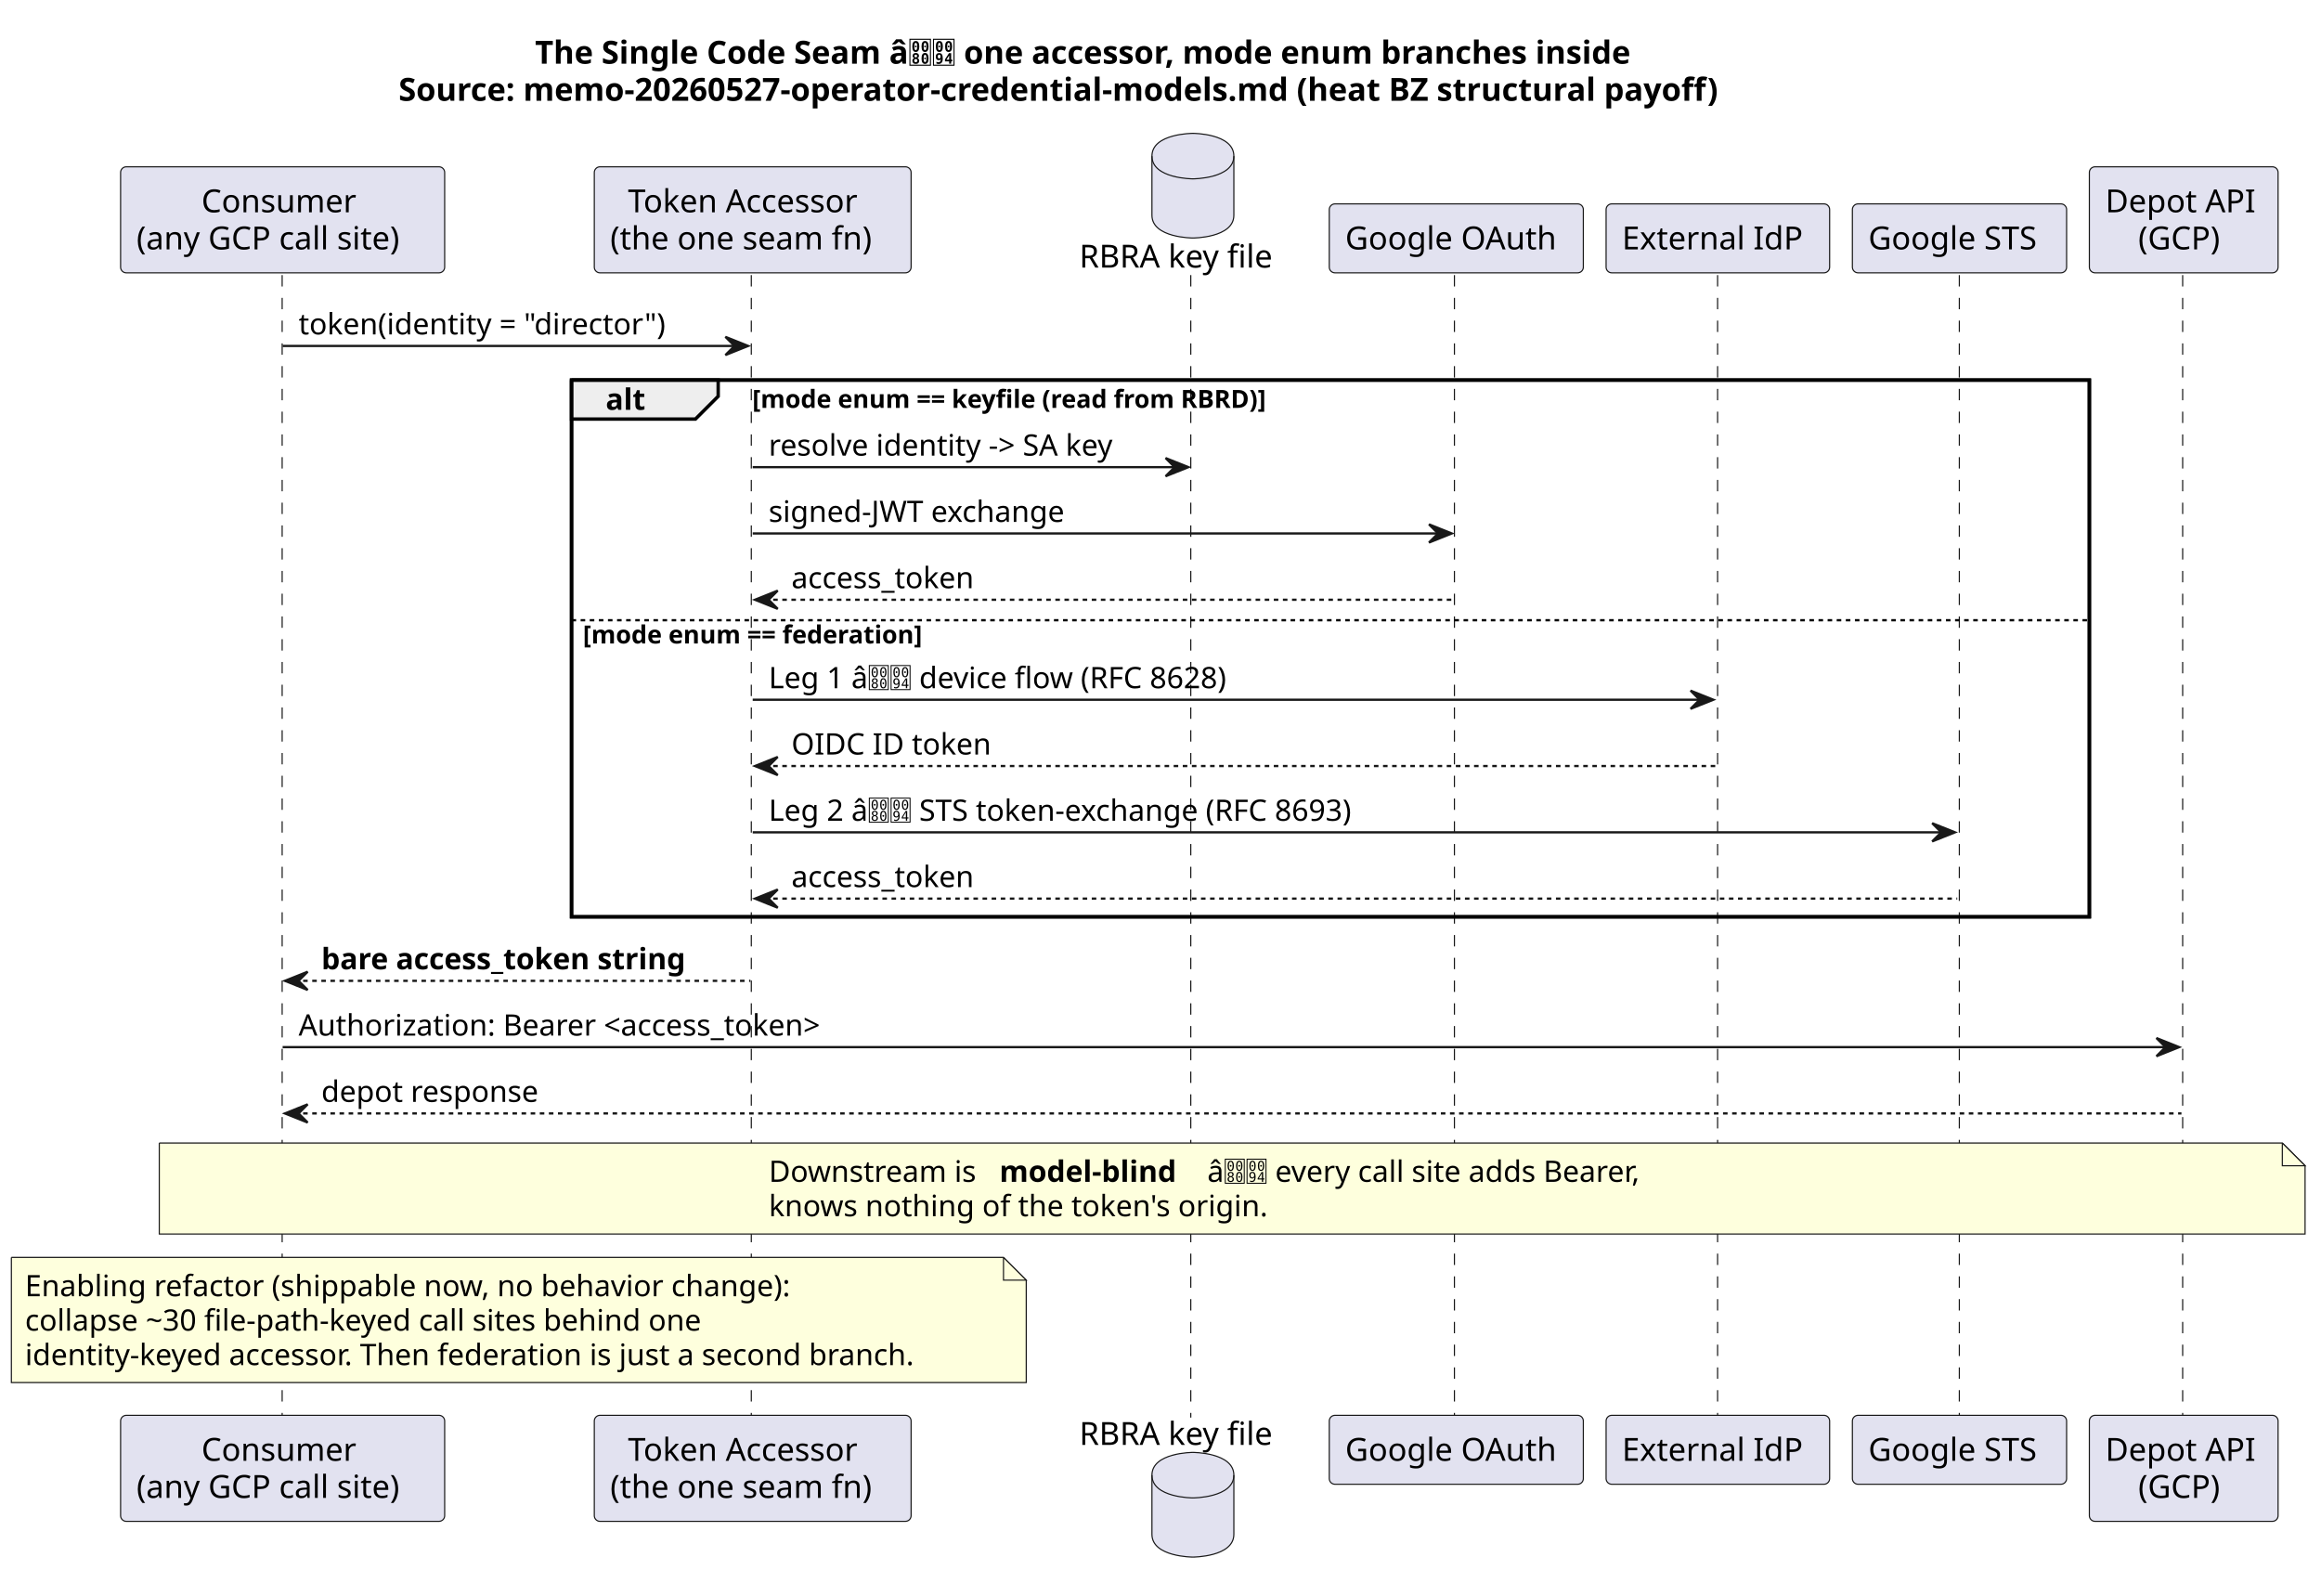
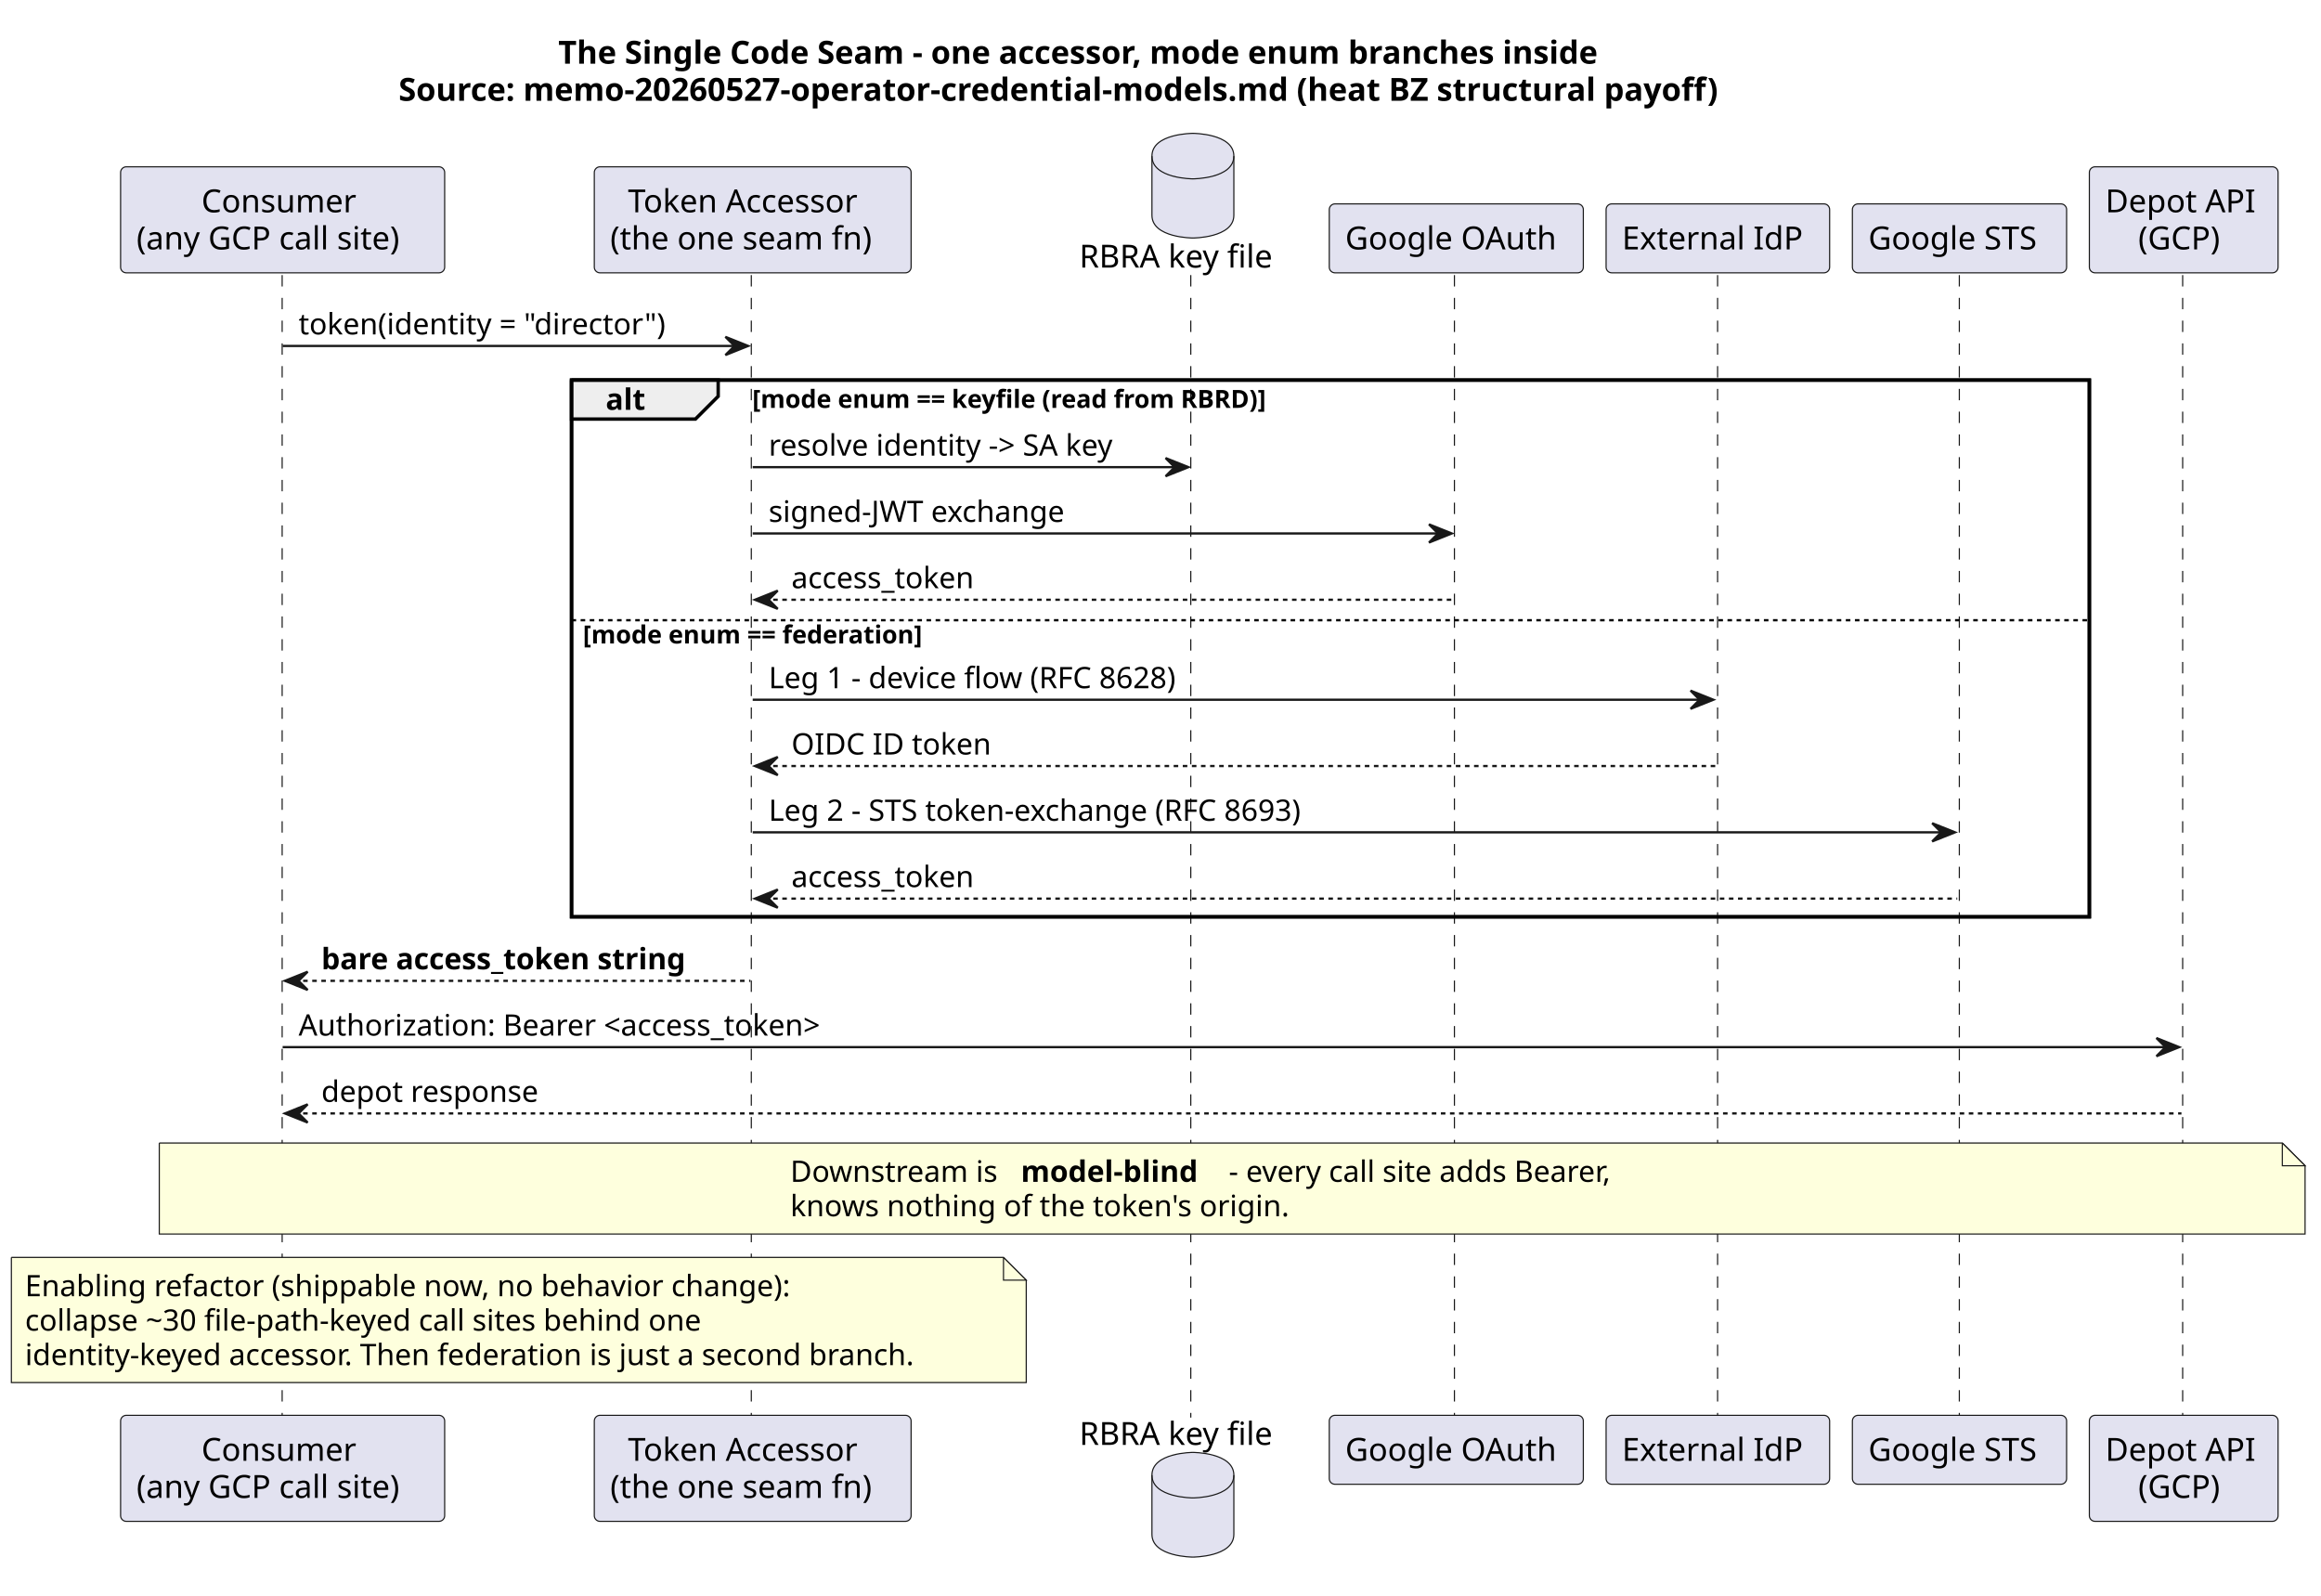
<svg xmlns="http://www.w3.org/2000/svg" contentStyleType="text/css" data-diagram-type="SEQUENCE" height="701px" preserveAspectRatio="none" style="width:1020px;height:701px;background:#FFFFFF;" version="1.1" viewBox="0 0 1020 701" width="1020px" zoomAndPan="magnify">
  <defs />
  <g>
-     <text fill="#000000" font-family="sans-serif" font-size="14" font-weight="bold" lengthAdjust="spacing" textLength="546.902" x="235.118" y="27.995">The Single Code Seam â one accessor, mode enum branches inside</text>
+     <text fill="#000000" font-family="sans-serif" font-size="14" font-weight="bold" lengthAdjust="spacing" textLength="526.463" x="245.338" y="27.995">The Single Code Seam - one accessor, mode enum branches inside</text>
    <text fill="#000000" font-family="sans-serif" font-size="14" font-weight="bold" lengthAdjust="spacing" textLength="666.818" x="175.16" y="44.292">Source: memo-20260527-operator-credential-models.md (heat BZ structural payoff)</text>
    <rect fill="none" height="235.867" style="stroke:#000000;stroke-width:1.5;" width="667.032" x="251.174" y="167.023" />
    <g class="participant-lifeline" data-entity-uid="part1" data-qualified-name="CONS" id="part1-lifeline">
      <g>
        <rect fill="#000000" fill-opacity="0" height="502.062" width="8" x="120.21" y="120.891" />
        <line style="stroke:#181818;stroke-width:0.5;stroke-dasharray:5,5;" x1="124" x2="124" y1="120.891" y2="622.953" />
      </g>
    </g>
    <g class="participant-lifeline" data-entity-uid="part2" data-qualified-name="ACC" id="part2-lifeline">
      <g>
        <rect fill="#000000" fill-opacity="0" height="502.062" width="8" x="326.788" y="120.891" />
        <line style="stroke:#181818;stroke-width:0.5;stroke-dasharray:5,5;" x1="330.174" x2="330.174" y1="120.891" y2="622.953" />
      </g>
    </g>
    <g class="participant-lifeline" data-entity-uid="part3" data-qualified-name="RBRA" id="part3-lifeline">
      <g>
        <rect fill="#000000" fill-opacity="0" height="502.062" width="8" x="520.238" y="120.891" />
        <line style="stroke:#181818;stroke-width:0.5;stroke-dasharray:5,5;" x1="523.306" x2="523.306" y1="120.891" y2="622.953" />
      </g>
    </g>
    <g class="participant-lifeline" data-entity-uid="part4" data-qualified-name="GOOG" id="part4-lifeline">
      <g>
        <rect fill="#000000" fill-opacity="0" height="502.062" width="8" x="635.996" y="120.891" />
        <line style="stroke:#181818;stroke-width:0.5;stroke-dasharray:5,5;" x1="639.17" x2="639.17" y1="120.891" y2="622.953" />
      </g>
    </g>
    <g class="participant-lifeline" data-entity-uid="part5" data-qualified-name="IDP" id="part5-lifeline">
      <g>
        <rect fill="#000000" fill-opacity="0" height="502.062" width="8" x="750.941" y="120.891" />
        <line style="stroke:#181818;stroke-width:0.5;stroke-dasharray:5,5;" x1="754.822" x2="754.822" y1="120.891" y2="622.953" />
      </g>
    </g>
    <g class="participant-lifeline" data-entity-uid="part6" data-qualified-name="STS" id="part6-lifeline">
      <g>
        <rect fill="#000000" fill-opacity="0" height="502.062" width="8" x="857.133" y="120.891" />
        <line style="stroke:#181818;stroke-width:0.5;stroke-dasharray:5,5;" x1="861.061" x2="861.061" y1="120.891" y2="622.953" />
      </g>
    </g>
    <g class="participant-lifeline" data-entity-uid="part7" data-qualified-name="GCP" id="part7-lifeline">
      <g>
        <rect fill="#000000" fill-opacity="0" height="502.062" width="8" x="955.672" y="120.891" />
        <line style="stroke:#181818;stroke-width:0.5;stroke-dasharray:5,5;" x1="959.206" x2="959.206" y1="120.891" y2="622.953" />
      </g>
    </g>
    <g class="participant participant-head" data-entity-uid="part1" data-qualified-name="CONS" id="part1-head">
      <rect fill="#E2E2F0" height="46.594" rx="2.5" ry="2.5" style="stroke:#181818;stroke-width:0.5;" width="142.42" x="53" y="73.297" />
      <text fill="#000000" font-family="sans-serif" font-size="14" lengthAdjust="spacing" textLength="71.388" x="88.516" y="93.292">Consumer</text>
      <text fill="#000000" font-family="sans-serif" font-size="14" lengthAdjust="spacing" textLength="128.42" x="60" y="109.589">(any GCP call site)</text>
    </g>
    <g class="participant participant-tail" data-entity-uid="part1" data-qualified-name="CONS" id="part1-tail">
      <rect fill="#E2E2F0" height="46.594" rx="2.5" ry="2.5" style="stroke:#181818;stroke-width:0.5;" width="142.42" x="53" y="621.953" />
      <text fill="#000000" font-family="sans-serif" font-size="14" lengthAdjust="spacing" textLength="71.388" x="88.516" y="641.948">Consumer</text>
      <text fill="#000000" font-family="sans-serif" font-size="14" lengthAdjust="spacing" textLength="128.42" x="60" y="658.245">(any GCP call site)</text>
    </g>
    <g class="participant participant-head" data-entity-uid="part2" data-qualified-name="ACC" id="part2-head">
      <rect fill="#E2E2F0" height="46.594" rx="2.5" ry="2.5" style="stroke:#181818;stroke-width:0.5;" width="139.227" x="261.174" y="73.297" />
      <text fill="#000000" font-family="sans-serif" font-size="14" lengthAdjust="spacing" textLength="109.655" x="275.96" y="93.292">Token Accessor</text>
      <text fill="#000000" font-family="sans-serif" font-size="14" lengthAdjust="spacing" textLength="125.228" x="268.174" y="109.589">(the one seam fn)</text>
    </g>
    <g class="participant participant-tail" data-entity-uid="part2" data-qualified-name="ACC" id="part2-tail">
      <rect fill="#E2E2F0" height="46.594" rx="2.5" ry="2.5" style="stroke:#181818;stroke-width:0.5;" width="139.227" x="261.174" y="621.953" />
      <text fill="#000000" font-family="sans-serif" font-size="14" lengthAdjust="spacing" textLength="109.655" x="275.96" y="641.948">Token Accessor</text>
      <text fill="#000000" font-family="sans-serif" font-size="14" lengthAdjust="spacing" textLength="125.228" x="268.174" y="658.245">(the one seam fn)</text>
    </g>
    <g class="participant participant-head" data-entity-uid="part3" data-qualified-name="RBRA" id="part3-head">
      <text fill="#000000" font-family="sans-serif" font-size="14" lengthAdjust="spacing" textLength="93.864" x="474.306" y="117.589">RBRA key file</text>
      <path d="M506.238,68.594 C506.238,58.594 524.238,58.594 524.238,58.594 C524.238,58.594 542.238,58.594 542.238,68.594 L542.238,94.594 C542.238,104.594 524.238,104.594 524.238,104.594 C524.238,104.594 506.238,104.594 506.238,94.594 L506.238,68.594" fill="#E2E2F0" style="stroke:#181818;stroke-width:0.5;" />
      <path d="M506.238,68.594 C506.238,78.594 524.238,78.594 524.238,78.594 C524.238,78.594 542.238,78.594 542.238,68.594" fill="none" style="stroke:#181818;stroke-width:0.5;" />
    </g>
    <g class="participant participant-tail" data-entity-uid="part3" data-qualified-name="RBRA" id="part3-tail">
      <text fill="#000000" font-family="sans-serif" font-size="14" lengthAdjust="spacing" textLength="93.864" x="474.306" y="634.948">RBRA key file</text>
      <path d="M506.238,648.25 C506.238,638.25 524.238,638.25 524.238,638.25 C524.238,638.25 542.238,638.25 542.238,648.25 L542.238,674.25 C542.238,684.25 524.238,684.25 524.238,684.25 C524.238,684.25 506.238,684.25 506.238,674.25 L506.238,648.25" fill="#E2E2F0" style="stroke:#181818;stroke-width:0.5;" />
      <path d="M506.238,648.25 C506.238,658.25 524.238,658.25 524.238,658.25 C524.238,658.25 542.238,658.25 542.238,648.25" fill="none" style="stroke:#181818;stroke-width:0.5;" />
    </g>
    <g class="participant participant-head" data-entity-uid="part4" data-qualified-name="GOOG" id="part4-head">
      <rect fill="#E2E2F0" height="30.297" rx="2.5" ry="2.5" style="stroke:#181818;stroke-width:0.5;" width="111.651" x="584.17" y="89.594" />
      <text fill="#000000" font-family="sans-serif" font-size="14" lengthAdjust="spacing" textLength="97.651" x="591.17" y="109.589">Google OAuth</text>
    </g>
    <g class="participant participant-tail" data-entity-uid="part4" data-qualified-name="GOOG" id="part4-tail">
      <rect fill="#E2E2F0" height="30.297" rx="2.5" ry="2.5" style="stroke:#181818;stroke-width:0.5;" width="111.651" x="584.17" y="621.953" />
      <text fill="#000000" font-family="sans-serif" font-size="14" lengthAdjust="spacing" textLength="97.651" x="591.17" y="641.948">Google OAuth</text>
    </g>
    <g class="participant participant-head" data-entity-uid="part5" data-qualified-name="IDP" id="part5-head">
      <rect fill="#E2E2F0" height="30.297" rx="2.5" ry="2.5" style="stroke:#181818;stroke-width:0.5;" width="98.239" x="705.822" y="89.594" />
      <text fill="#000000" font-family="sans-serif" font-size="14" lengthAdjust="spacing" textLength="84.239" x="712.822" y="109.589">External IdP</text>
    </g>
    <g class="participant participant-tail" data-entity-uid="part5" data-qualified-name="IDP" id="part5-tail">
      <rect fill="#E2E2F0" height="30.297" rx="2.5" ry="2.5" style="stroke:#181818;stroke-width:0.5;" width="98.239" x="705.822" y="621.953" />
      <text fill="#000000" font-family="sans-serif" font-size="14" lengthAdjust="spacing" textLength="84.239" x="712.822" y="641.948">External IdP</text>
    </g>
    <g class="participant participant-head" data-entity-uid="part6" data-qualified-name="STS" id="part6-head">
      <rect fill="#E2E2F0" height="30.297" rx="2.5" ry="2.5" style="stroke:#181818;stroke-width:0.5;" width="94.144" x="814.061" y="89.594" />
      <text fill="#000000" font-family="sans-serif" font-size="14" lengthAdjust="spacing" textLength="80.144" x="821.061" y="109.589">Google STS</text>
    </g>
    <g class="participant participant-tail" data-entity-uid="part6" data-qualified-name="STS" id="part6-tail">
      <rect fill="#E2E2F0" height="30.297" rx="2.5" ry="2.5" style="stroke:#181818;stroke-width:0.5;" width="94.144" x="814.061" y="621.953" />
      <text fill="#000000" font-family="sans-serif" font-size="14" lengthAdjust="spacing" textLength="80.144" x="821.061" y="641.948">Google STS</text>
    </g>
    <g class="participant participant-head" data-entity-uid="part7" data-qualified-name="GCP" id="part7-head">
      <rect fill="#E2E2F0" height="46.594" rx="2.5" ry="2.5" style="stroke:#181818;stroke-width:0.5;" width="82.934" x="918.206" y="73.297" />
      <text fill="#000000" font-family="sans-serif" font-size="14" lengthAdjust="spacing" textLength="68.934" x="925.206" y="93.292">Depot API</text>
      <text fill="#000000" font-family="sans-serif" font-size="14" lengthAdjust="spacing" textLength="39.99" x="939.677" y="109.589">(GCP)</text>
    </g>
    <g class="participant participant-tail" data-entity-uid="part7" data-qualified-name="GCP" id="part7-tail">
      <rect fill="#E2E2F0" height="46.594" rx="2.5" ry="2.5" style="stroke:#181818;stroke-width:0.5;" width="82.934" x="918.206" y="621.953" />
      <text fill="#000000" font-family="sans-serif" font-size="14" lengthAdjust="spacing" textLength="68.934" x="925.206" y="641.948">Depot API</text>
      <text fill="#000000" font-family="sans-serif" font-size="14" lengthAdjust="spacing" textLength="39.99" x="939.677" y="658.245">(GCP)</text>
    </g>
    <g class="message" data-entity-1="part1" data-entity-2="part2" id="msg1">
      <polygon fill="#181818" points="318.788,148.023,328.788,152.023,318.788,156.023,322.788,152.023" style="stroke:#181818;stroke-width:1;" />
      <line style="stroke:#181818;stroke-width:1;" x1="124.21" x2="324.788" y1="152.023" y2="152.023" />
      <text fill="#000000" font-family="sans-serif" font-size="13" lengthAdjust="spacing" textLength="178.426" x="131.21" y="146.958">token(identity = "director")</text>
    </g>
    <path d="M251.174,167.023 L315.617,167.023 L315.617,174.156 L305.617,184.156 L251.174,184.156 L251.174,167.023" fill="#EEEEEE" style="stroke:#000000;stroke-width:1.5;" />
    <rect fill="none" height="235.867" style="stroke:#000000;stroke-width:1.5;" width="667.032" x="251.174" y="167.023" />
    <text fill="#000000" font-family="sans-serif" font-size="13" font-weight="bold" lengthAdjust="spacing" textLength="19.443" x="266.174" y="180.09">alt</text>
    <text fill="#000000" font-family="sans-serif" font-size="11" font-weight="bold" lengthAdjust="spacing" textLength="267.889" x="330.617" y="179.234">[mode enum == keyfile  (read from RBRD)]</text>
    <g class="message" data-entity-1="part2" data-entity-2="part3" id="msg2">
      <polygon fill="#181818" points="512.238,201.289,522.238,205.289,512.238,209.289,516.238,205.289" style="stroke:#181818;stroke-width:1;" />
      <line style="stroke:#181818;stroke-width:1;" x1="330.788" x2="518.238" y1="205.289" y2="205.289" />
      <text fill="#000000" font-family="sans-serif" font-size="13" lengthAdjust="spacing" textLength="169.451" x="337.788" y="200.223">resolve identity -&gt; SA key</text>
    </g>
    <g class="message" data-entity-1="part2" data-entity-2="part4" id="msg3">
      <polygon fill="#181818" points="627.996,230.422,637.996,234.422,627.996,238.422,631.996,234.422" style="stroke:#181818;stroke-width:1;" />
      <line style="stroke:#181818;stroke-width:1;" x1="330.788" x2="633.996" y1="234.422" y2="234.422" />
      <text fill="#000000" font-family="sans-serif" font-size="13" lengthAdjust="spacing" textLength="140.112" x="337.788" y="229.356">signed-JWT exchange</text>
    </g>
    <g class="message" data-entity-1="part4" data-entity-2="part2" id="msg4">
      <polygon fill="#181818" points="341.788,259.555,331.788,263.555,341.788,267.555,337.788,263.555" style="stroke:#181818;stroke-width:1;" />
      <line style="stroke:#181818;stroke-width:1;stroke-dasharray:2,2;" x1="335.788" x2="638.996" y1="263.555" y2="263.555" />
      <text fill="#000000" font-family="sans-serif" font-size="13" lengthAdjust="spacing" textLength="87.122" x="347.788" y="258.489">access_token</text>
    </g>
    <line style="stroke:#000000;stroke-width:1;stroke-dasharray:2,2;" x1="251.174" x2="918.206" y1="272.555" y2="272.555" />
    <text fill="#000000" font-family="sans-serif" font-size="11" font-weight="bold" lengthAdjust="spacing" textLength="173.76" x="256.174" y="282.765">[mode enum == federation]</text>
    <g class="message" data-entity-1="part2" data-entity-2="part5" id="msg5">
      <polygon fill="#181818" points="742.941,303.492,752.941,307.492,742.941,311.492,746.941,307.492" style="stroke:#181818;stroke-width:1;" />
      <line style="stroke:#181818;stroke-width:1;" x1="330.788" x2="748.941" y1="307.492" y2="307.492" />
-       <text fill="#000000" font-family="sans-serif" font-size="13" lengthAdjust="spacing" textLength="218.417" x="337.788" y="302.426">Leg 1 â device flow (RFC 8628)</text>
+       <text fill="#000000" font-family="sans-serif" font-size="13" lengthAdjust="spacing" textLength="199.539" x="337.788" y="302.426">Leg 1 - device flow (RFC 8628)</text>
    </g>
    <g class="message" data-entity-1="part5" data-entity-2="part2" id="msg6">
      <polygon fill="#181818" points="341.788,332.625,331.788,336.625,341.788,340.625,337.788,336.625" style="stroke:#181818;stroke-width:1;" />
      <line style="stroke:#181818;stroke-width:1;stroke-dasharray:2,2;" x1="335.788" x2="753.941" y1="336.625" y2="336.625" />
      <text fill="#000000" font-family="sans-serif" font-size="13" lengthAdjust="spacing" textLength="92.079" x="347.788" y="331.559">OIDC ID token</text>
    </g>
    <g class="message" data-entity-1="part2" data-entity-2="part6" id="msg7">
      <polygon fill="#181818" points="849.133,361.758,859.133,365.758,849.133,369.758,853.133,365.758" style="stroke:#181818;stroke-width:1;" />
      <line style="stroke:#181818;stroke-width:1;" x1="330.788" x2="855.133" y1="365.758" y2="365.758" />
-       <text fill="#000000" font-family="sans-serif" font-size="13" lengthAdjust="spacing" textLength="278.427" x="337.788" y="360.692">Leg 2 â STS token-exchange (RFC 8693)</text>
+       <text fill="#000000" font-family="sans-serif" font-size="13" lengthAdjust="spacing" textLength="259.549" x="337.788" y="360.692">Leg 2 - STS token-exchange (RFC 8693)</text>
    </g>
    <g class="message" data-entity-1="part6" data-entity-2="part2" id="msg8">
      <polygon fill="#181818" points="341.788,390.891,331.788,394.891,341.788,398.891,337.788,394.891" style="stroke:#181818;stroke-width:1;" />
      <line style="stroke:#181818;stroke-width:1;stroke-dasharray:2,2;" x1="335.788" x2="860.133" y1="394.891" y2="394.891" />
      <text fill="#000000" font-family="sans-serif" font-size="13" lengthAdjust="spacing" textLength="87.122" x="347.788" y="389.825">access_token</text>
    </g>
    <g class="message" data-entity-1="part2" data-entity-2="part1" id="msg9">
      <polygon fill="#181818" points="135.21,427.023,125.21,431.023,135.21,435.023,131.21,431.023" style="stroke:#181818;stroke-width:1;" />
      <line style="stroke:#181818;stroke-width:1;stroke-dasharray:2,2;" x1="129.21" x2="329.788" y1="431.023" y2="431.023" />
      <text fill="#000000" font-family="sans-serif" font-size="13" font-weight="bold" lengthAdjust="spacing" textLength="182.578" x="141.21" y="425.957">bare access_token string</text>
    </g>
    <g class="message" data-entity-1="part1" data-entity-2="part7" id="msg10">
      <polygon fill="#181818" points="947.672,456.156,957.672,460.156,947.672,464.156,951.672,460.156" style="stroke:#181818;stroke-width:1;" />
      <line style="stroke:#181818;stroke-width:1;" x1="124.21" x2="953.672" y1="460.156" y2="460.156" />
      <text fill="#000000" font-family="sans-serif" font-size="13" lengthAdjust="spacing" textLength="252.192" x="131.21" y="455.09">Authorization: Bearer &lt;access_token&gt;</text>
    </g>
    <g class="message" data-entity-1="part7" data-entity-2="part1" id="msg11">
      <polygon fill="#181818" points="135.21,485.289,125.21,489.289,135.21,493.289,131.21,489.289" style="stroke:#181818;stroke-width:1;" />
      <line style="stroke:#181818;stroke-width:1;stroke-dasharray:2,2;" x1="129.21" x2="958.672" y1="489.289" y2="489.289" />
      <text fill="#000000" font-family="sans-serif" font-size="13" lengthAdjust="spacing" textLength="101.017" x="141.21" y="484.223">depot response</text>
    </g>
    <path d="M70,502.289 L70,542.289 L1013,542.289 L1013,512.289 L1003,502.289 L70,502.289" fill="#FEFFDD" style="stroke:#181818;stroke-width:0.5;" />
    <path d="M1003,502.289 L1003,512.289 L1013,512.289 L1003,502.289" fill="#FEFFDD" style="stroke:#181818;stroke-width:0.5;" />
-     <text fill="#000000" font-family="sans-serif" font-size="13" lengthAdjust="spacing" textLength="97.195" x="337.864" y="519.356">Downstream is</text>
-     <text fill="#000000" font-family="sans-serif" font-size="13" font-weight="bold" lengthAdjust="spacing" textLength="87.23" x="439.192" y="519.356">model-blind</text>
-     <text fill="#000000" font-family="sans-serif" font-size="13" lengthAdjust="spacing" textLength="205.721" x="530.554" y="519.356">â every call site adds Bearer,</text>
-     <text fill="#000000" font-family="sans-serif" font-size="13" lengthAdjust="spacing" textLength="233.594" x="337.864" y="534.489">knows nothing of the token's origin.</text>
+     <text fill="#000000" font-family="sans-serif" font-size="13" lengthAdjust="spacing" textLength="97.195" x="347.303" y="519.356">Downstream is</text>
+     <text fill="#000000" font-family="sans-serif" font-size="13" font-weight="bold" lengthAdjust="spacing" textLength="87.23" x="448.631" y="519.356">model-blind</text>
+     <text fill="#000000" font-family="sans-serif" font-size="13" lengthAdjust="spacing" textLength="186.843" x="539.993" y="519.356">- every call site adds Bearer,</text>
+     <text fill="#000000" font-family="sans-serif" font-size="13" lengthAdjust="spacing" textLength="233.594" x="347.303" y="534.489">knows nothing of the token's origin.</text>
    <path d="M5,552.555 L5,607.555 L451,607.555 L451,562.555 L441,552.555 L5,552.555" fill="#FEFFDD" style="stroke:#181818;stroke-width:0.5;" />
    <path d="M441,552.555 L441,562.555 L451,562.555 L441,552.555" fill="#FEFFDD" style="stroke:#181818;stroke-width:0.5;" />
    <text fill="#000000" font-family="sans-serif" font-size="13" lengthAdjust="spacing" textLength="362.14" x="11" y="569.622">Enabling refactor (shippable now, no behavior change):</text>
    <text fill="#000000" font-family="sans-serif" font-size="13" lengthAdjust="spacing" textLength="325.121" x="11" y="584.754">collapse ~30 file-path-keyed call sites behind one</text>
    <text fill="#000000" font-family="sans-serif" font-size="13" lengthAdjust="spacing" textLength="425.268" x="11" y="599.887">identity-keyed accessor. Then federation is just a second branch.</text>
  </g>
</svg>
